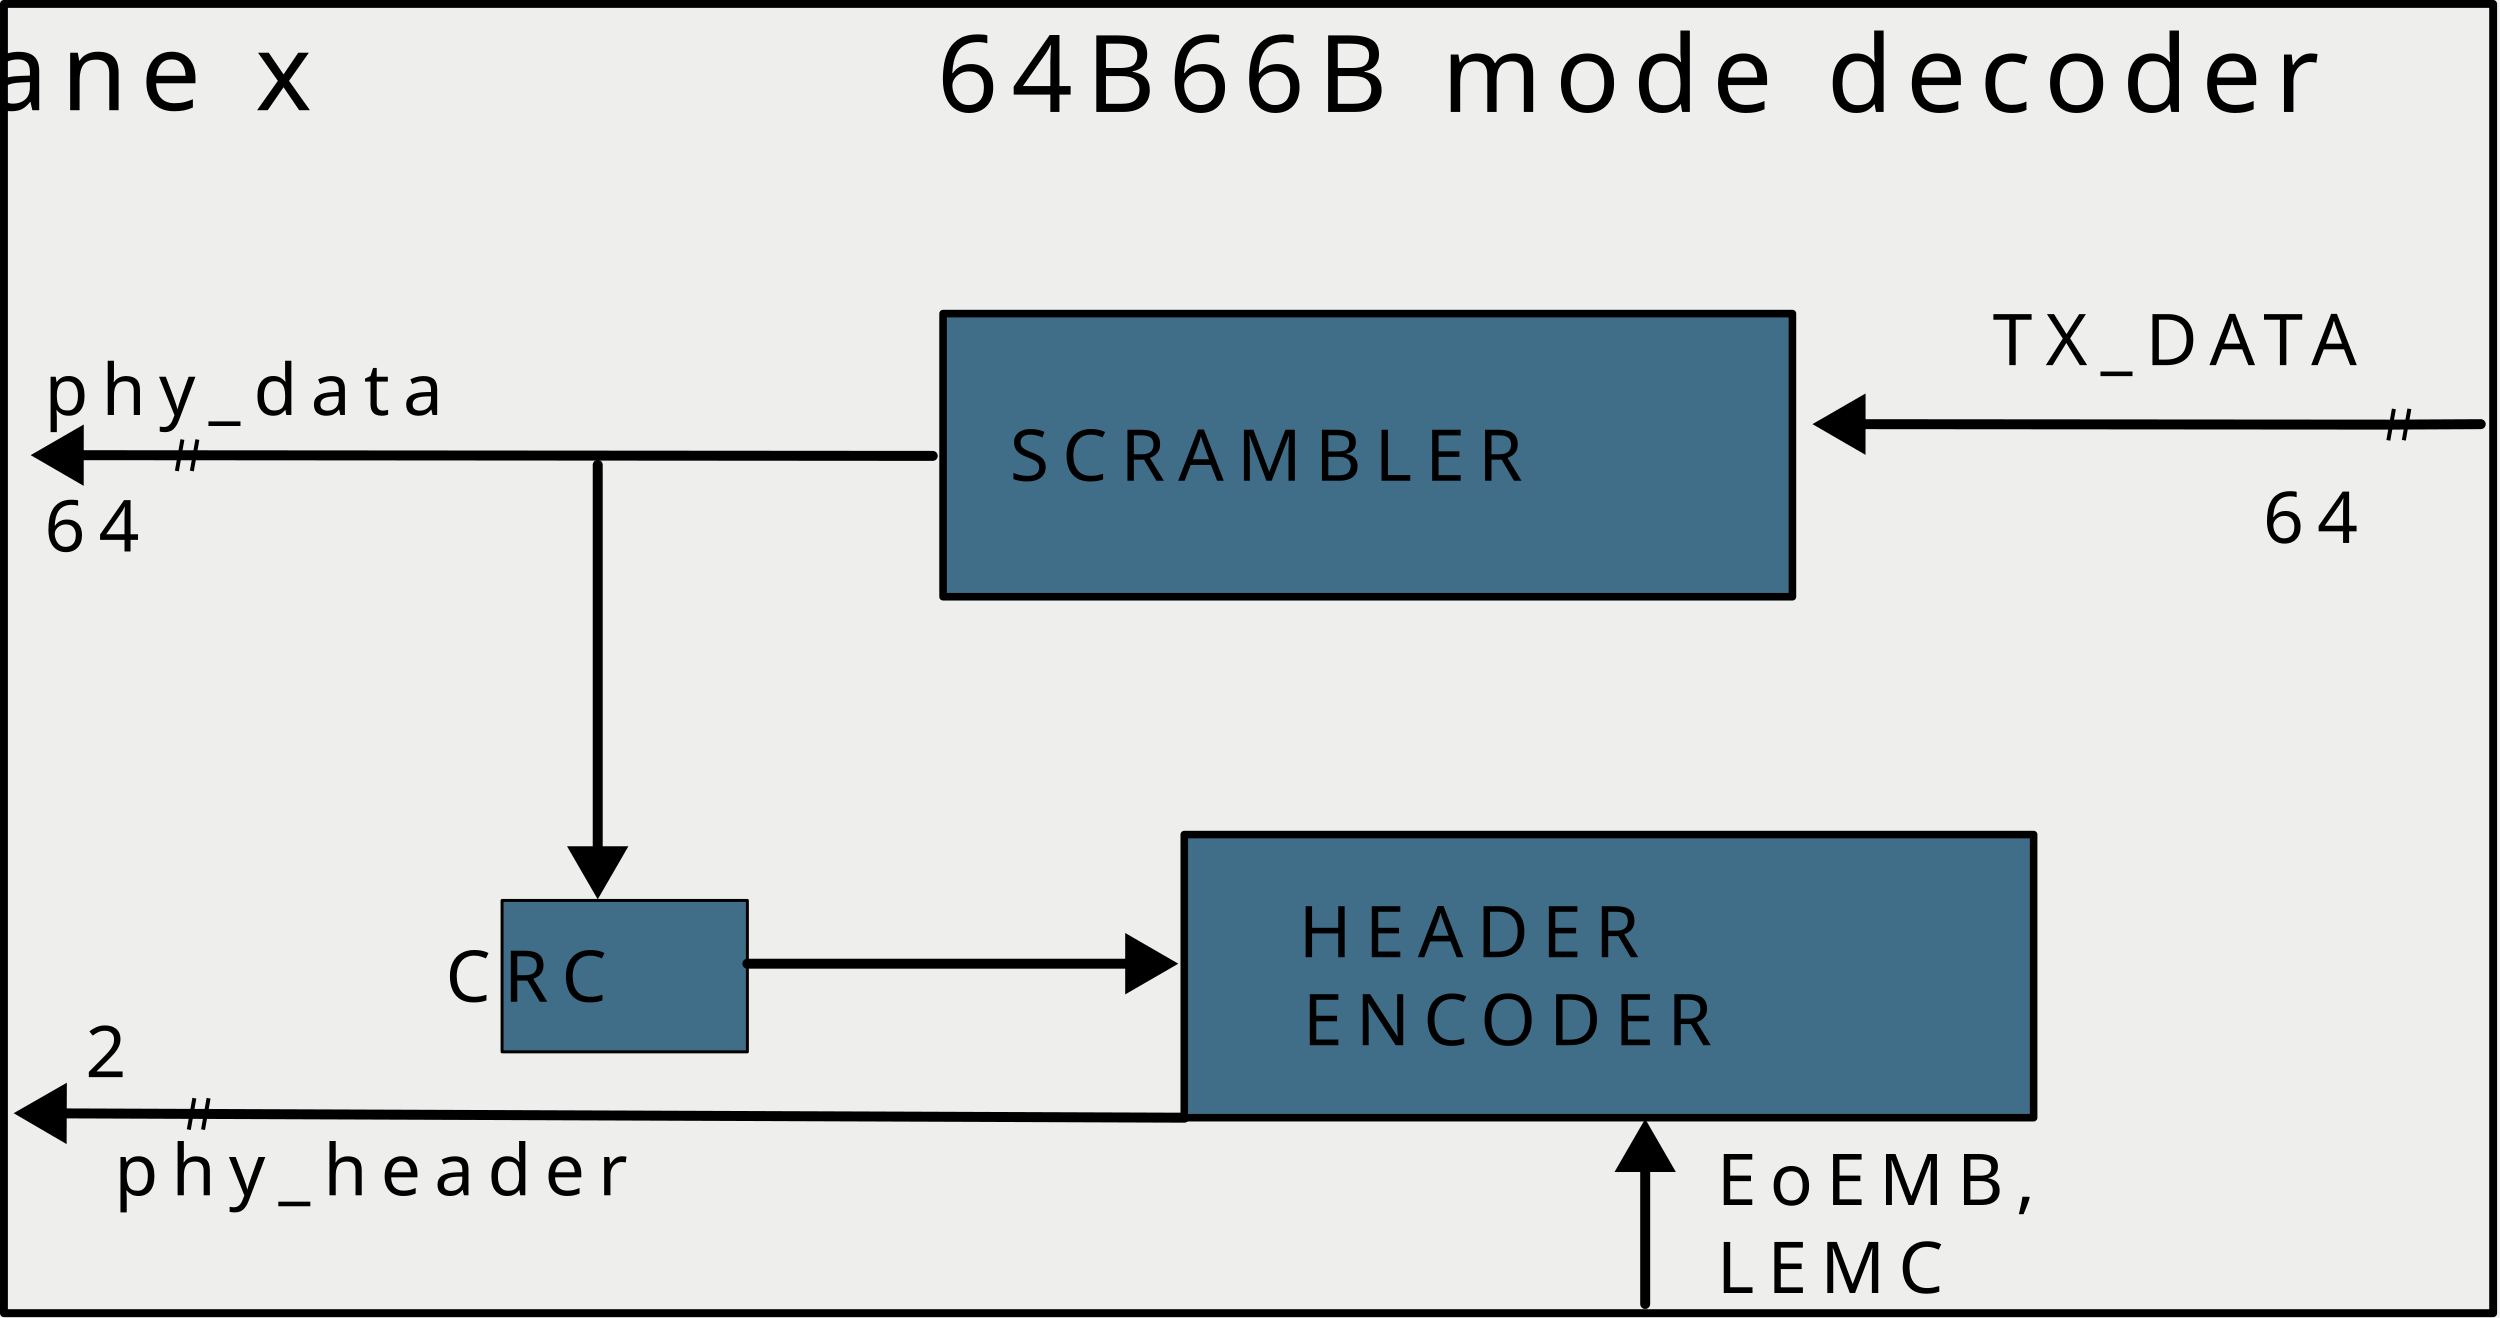
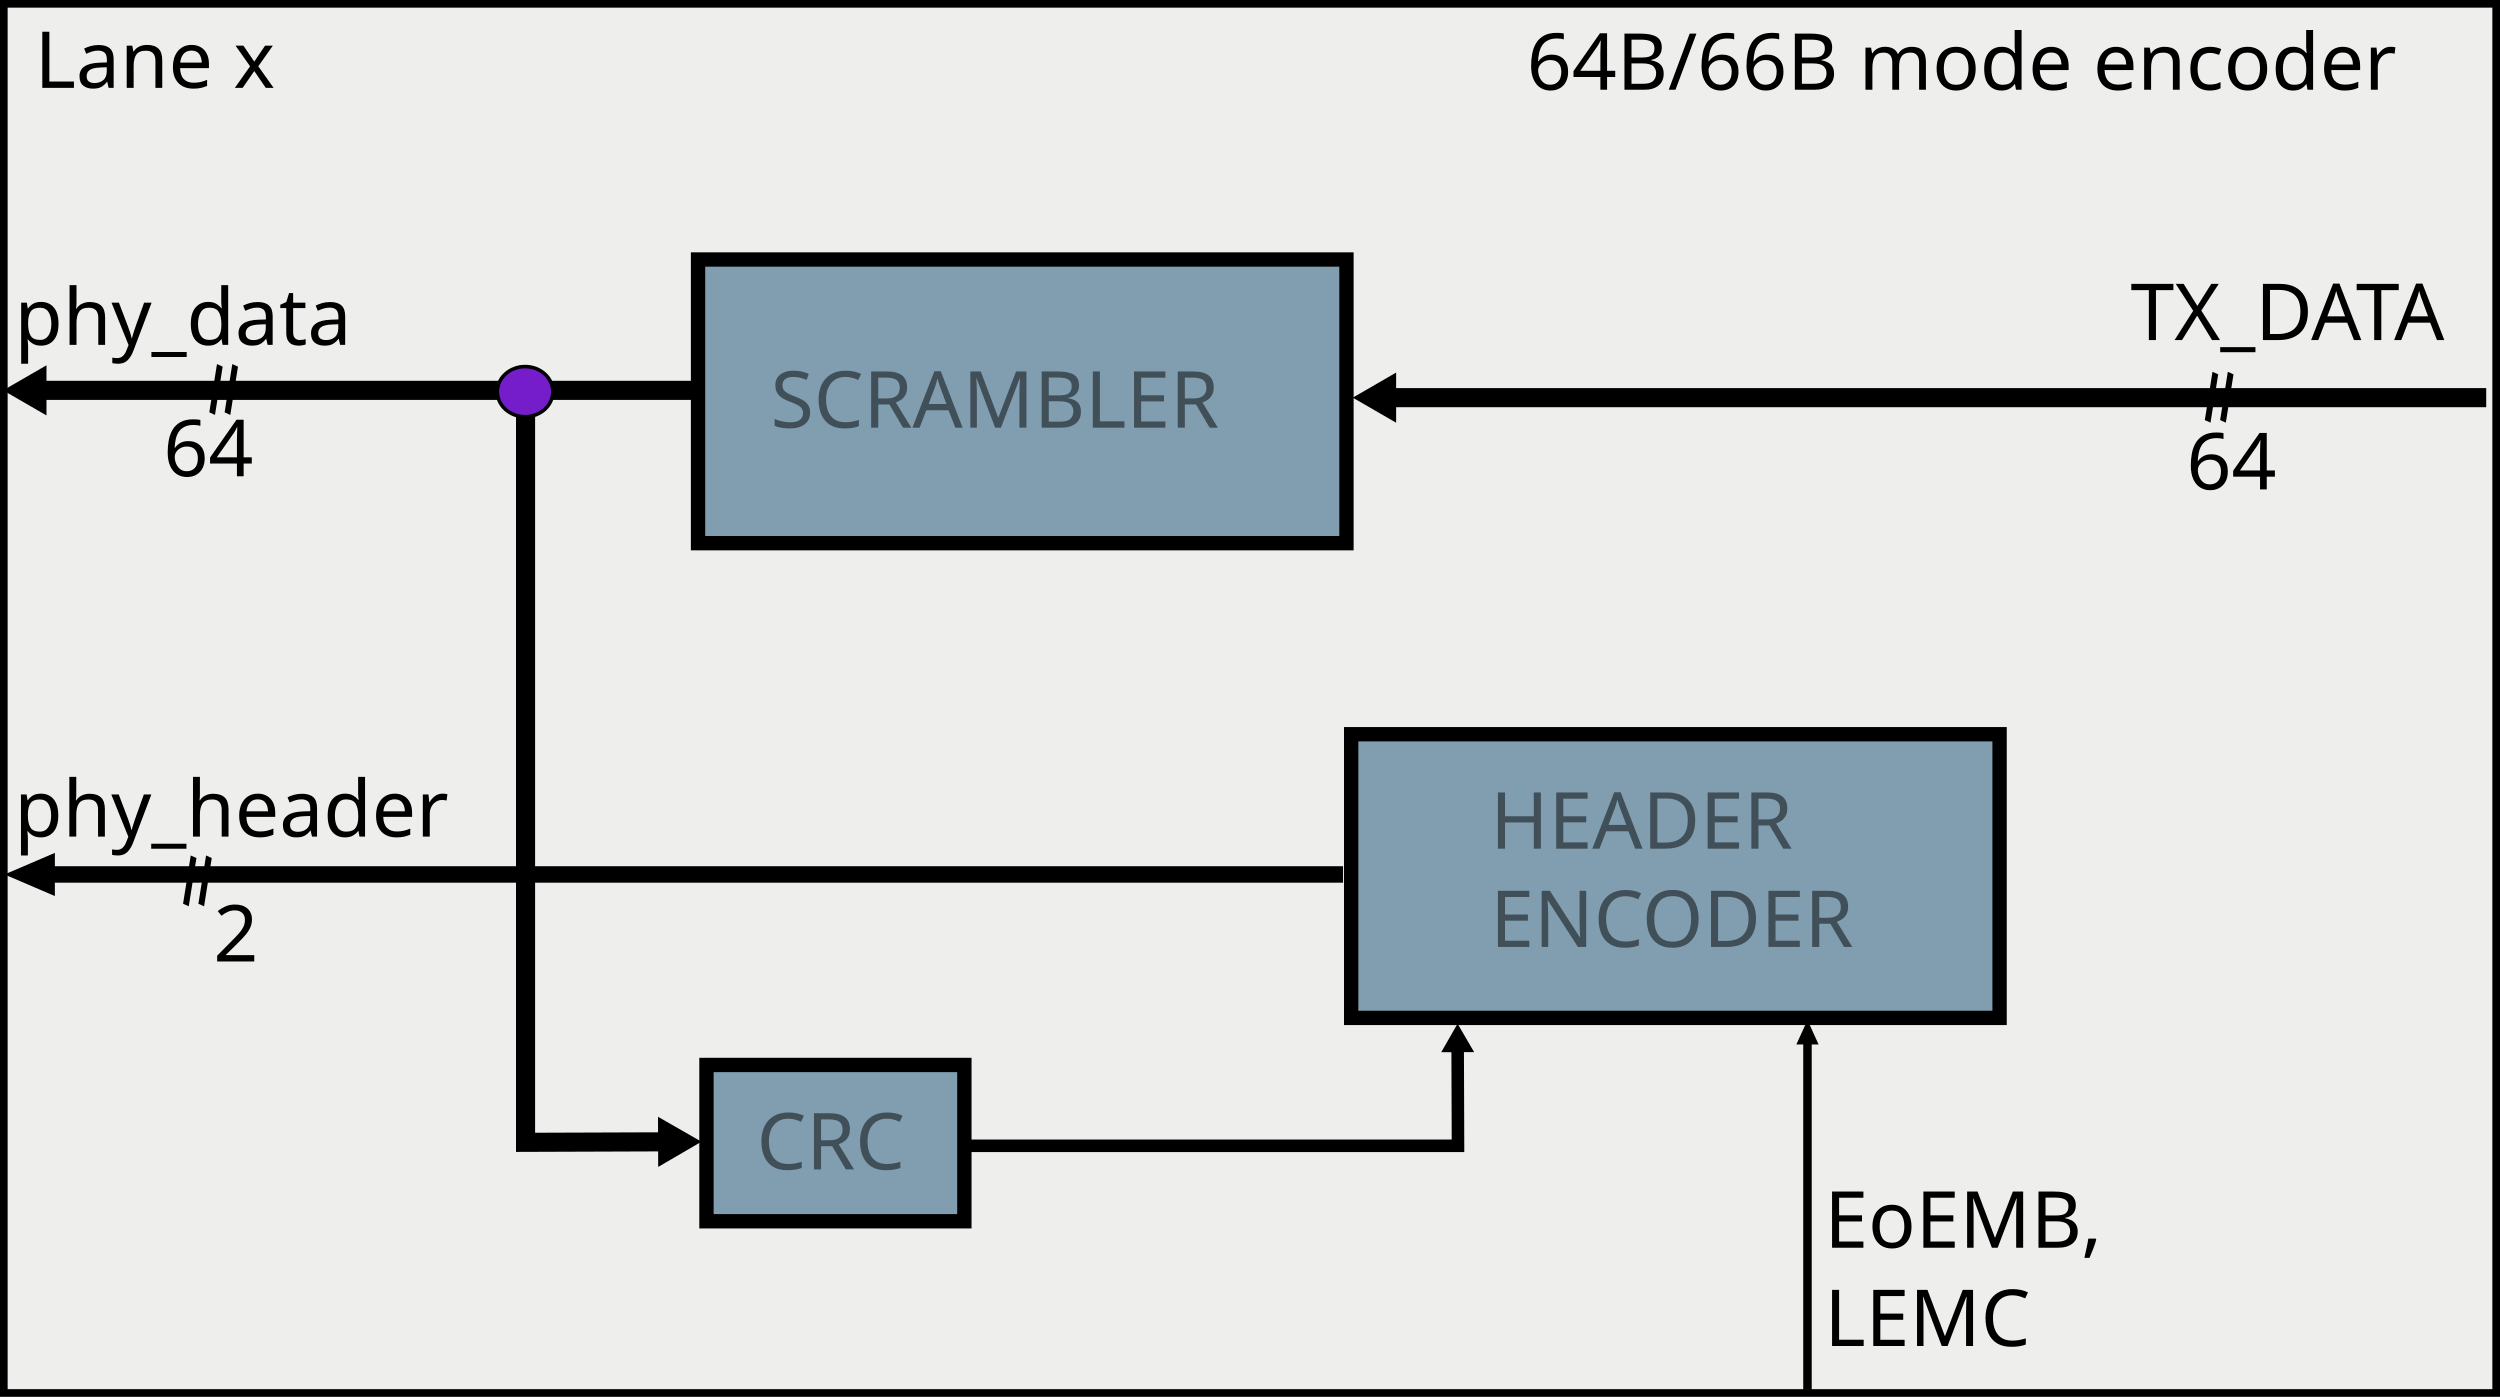
- <svg xmlns="http://www.w3.org/2000/svg" width="185.208mm" height="97.576mm" viewBox="0 0 700 368.793" version="1.1" id="svg1">
+ <svg xmlns="http://www.w3.org/2000/svg" width="185mm" height="103.364mm" viewBox="0 0 699.213 390.666" version="1.1" id="svg1">
  <defs id="defs1">
    <marker style="overflow:visible" id="Stop" refX="0" refY="0" orient="10" markerWidth="0.4" markerHeight="0.4" viewBox="0 0 1 1" preserveAspectRatio="xMidYMid">
      <path style="fill:none;stroke:context-stroke;stroke-width:1" d="M 0,4 V -4" id="path23" />
    </marker>
    <marker style="overflow:visible" id="Triangle" refX="0" refY="0" orient="auto-start-reverse" markerWidth="1" markerHeight="1" viewBox="0 0 1 1" preserveAspectRatio="xMidYMid">
      <path transform="scale(0.5)" style="fill:context-stroke;fill-rule:evenodd;stroke:context-stroke;stroke-width:1pt" d="M 5.77,0 -2.88,5 V -5 Z" id="path135" />
    </marker>
    <marker style="overflow:visible" id="Triangle-4" refX="0" refY="0" orient="auto-start-reverse" markerWidth="1" markerHeight="1" viewBox="0 0 1 1" preserveAspectRatio="xMidYMid">
      <path transform="scale(0.5)" style="fill:context-stroke;fill-rule:evenodd;stroke:context-stroke;stroke-width:1pt" d="M 5.77,0 -2.88,5 V -5 Z" id="path135-0" />
    </marker>
+     <linearGradient id="linearGradient4921" gradientTransform="translate(3151.808,1944.383)">
+       <stop id="stop4919" offset="0" style="stop-color:#809eb0;stop-opacity:1;" />
+     </linearGradient>
+     <marker orient="auto" refY="0" refX="0" id="TriangleOutS-1" style="overflow:visible">
+       <path id="path4063-59" d="M 1.231,0 -0.614,1.067 v -2.133 z" style="fill-rule:evenodd;stroke:#000000;stroke-width:0.213pt" />
+     </marker>
+     <marker orient="auto" refY="0" refX="0" id="marker10061-1" style="overflow:visible">
+       <path id="path10063-8" d="M 1.231,0 -0.614,1.067 v -2.133 z" style="fill-rule:evenodd;stroke:#000000;stroke-width:0.213pt" />
+     </marker>
+     <marker orient="auto" refY="0" refX="0" id="marker2" style="overflow:visible">
+       <path id="path2" d="M 1.231,0 -0.614,1.067 v -2.133 z" style="fill-rule:evenodd;stroke:#000000;stroke-width:0.213pt" />
+     </marker>
+     <marker orient="auto" refY="0" refX="0" id="marker3" style="overflow:visible">
+       <path id="path3-9" d="M 1.231,0 -0.614,1.067 v -2.133 z" style="fill-rule:evenodd;stroke:#000000;stroke-width:0.213pt" />
+     </marker>
+     <marker orient="auto" refY="0" refX="0" id="TriangleOutS" style="overflow:visible">
+       <path id="path4063" d="M 1.231,0 -0.614,1.067 v -2.133 z" style="fill-rule:evenodd;stroke:#000000;stroke-width:0.213pt" />
+     </marker>
+     <marker orient="auto" refY="0" refX="0" id="TriangleOutS-7" style="overflow:visible">
+       <path id="path4063-5" d="M 1.231,0 -0.614,1.067 v -2.133 z" style="fill-rule:evenodd;stroke:#000000;stroke-width:0.213pt" />
+     </marker>
  </defs>
-   <g id="layer1" transform="translate(56.37495,516.2903)">
-     <rect style="fill:#eeeeec;fill-opacity:1;stroke:#000000;stroke-width:2.208;stroke-linejoin:round;stroke-dasharray:none" id="rect1" width="696.978" height="366.585" x="-55.271" y="-515.186" />
+   <g id="layer1" transform="translate(714.5923,-39.50431)">
    <g id="g5">
-       <text xml:space="preserve" style="font-size:20px;font-family:sans-serif;-inkscape-font-specification:'sans-serif, ';text-align:start;letter-spacing:3.695px;word-spacing:0px;text-anchor:start;fill:#000000;fill-opacity:1;stroke:none;stroke-width:2.514;stroke-linejoin:round;font-weight:normal;font-style:normal;font-stretch:normal;font-variant:normal;font-variant-ligatures:normal;font-variant-caps:normal;font-variant-numeric:normal;font-variant-east-asian:normal" x="424.339" y="-178.89" id="text2-1-4-2-9-58-6-0-0">
-         <tspan x="424.339" y="-178.89" id="tspan3-9-1-6-9-8-74-8-4" style="font-size:20px;text-align:start;text-anchor:start;fill:#000000;stroke-width:2.514;stroke:none;-inkscape-font-specification:'sans-serif, ';font-family:sans-serif;font-weight:normal;font-style:normal;font-stretch:normal;font-variant:normal;font-variant-ligatures:normal;font-variant-caps:normal;font-variant-numeric:normal;font-variant-east-asian:normal">EoEMB,</tspan>
-         <tspan x="424.339" y="-154.255" style="font-size:20px;text-align:start;text-anchor:start;fill:#000000;stroke-width:2.514;stroke:none;-inkscape-font-specification:'sans-serif, ';font-family:sans-serif;font-weight:normal;font-style:normal;font-stretch:normal;font-variant:normal;font-variant-ligatures:normal;font-variant-caps:normal;font-variant-numeric:normal;font-variant-east-asian:normal" id="tspan2">LEMC</tspan>
+       <rect style="fill:#eeeeec;fill-opacity:1;fill-rule:evenodd;stroke:#000000;stroke-width:2.137;stroke-linecap:square;stroke-linejoin:miter;stroke-miterlimit:4;stroke-dasharray:none;stroke-dashoffset:0;stroke-opacity:1" id="rect2605" width="697.075" height="388.529" x="-713.524" y="40.573" />
+       <text id="text20348" y="955.783" x="-819.878" style="font-style:normal;font-variant:normal;font-weight:normal;font-stretch:normal;font-size:22px;line-height:0%;font-family:sans-serif;-inkscape-font-specification:'sans-serif, Normal';font-variant-ligatures:normal;font-variant-caps:normal;font-variant-numeric:normal;font-variant-east-asian:normal;letter-spacing:-29.877px;word-spacing:0px;writing-mode:tb-rl;fill:#000000;fill-opacity:1;stroke:none;stroke-width:1.067" xml:space="preserve">
+         <tspan style="font-style:normal;font-variant:normal;font-weight:normal;font-stretch:normal;font-size:22px;line-height:0;font-family:sans-serif;-inkscape-font-specification:'sans-serif, Normal';font-variant-ligatures:normal;font-variant-caps:normal;font-variant-numeric:normal;font-variant-east-asian:normal;stroke-width:1.067" y="955.783" x="-819.878" id="tspan20346">...</tspan>
      </text>
-       <text xml:space="preserve" style="font-style:normal;font-variant:normal;font-weight:normal;font-stretch:normal;font-size:20px;font-family:sans-serif;-inkscape-font-specification:'sans-serif, ';font-variant-ligatures:normal;font-variant-caps:normal;font-variant-numeric:normal;font-variant-east-asian:normal;text-align:center;letter-spacing:3.695px;word-spacing:0px;text-anchor:middle;fill:#000000;fill-opacity:1;stroke:none;stroke-width:2.514;stroke-linejoin:round" x="426.918" y="-484.948" id="text2-1-4-2-9-58-6-0-0-7">
-         <tspan x="428.766" y="-484.948" id="tspan3-9-1-6-9-8-74-8-4-9" style="font-style:normal;font-variant:normal;font-weight:normal;font-stretch:normal;font-size:30px;font-family:Sans;-inkscape-font-specification:'Sans, Normal';font-variant-ligatures:normal;font-variant-caps:normal;font-variant-numeric:normal;font-variant-east-asian:normal;fill:#000000;stroke:none;stroke-width:2.514">64B66B mode decoder</tspan>
+       <g id="g1364" transform="matrix(0.500919,0,0,0.500919,324.5404,481.3345)">
+         <g id="g1356" transform="translate(-1752.192,-130.9561)">
+           <rect style="fill:url(#linearGradient4921);fill-opacity:1;fill-rule:evenodd;stroke:#000000;stroke-width:8;stroke-linecap:square;stroke-linejoin:miter;stroke-miterlimit:4;stroke-dasharray:none;stroke-dashoffset:0;stroke-opacity:1" id="rect1348" width="144" height="87.277" x="72.192" y="-156.468" />
+           <text id="text1354" y="-98.142" x="100.192" style="font-style:normal;font-variant:normal;font-weight:normal;font-stretch:normal;font-size:43.919px;line-height:0%;font-family:sans-serif;-inkscape-font-specification:'sans-serif, Normal';font-variant-ligatures:normal;font-variant-caps:normal;font-variant-numeric:normal;font-variant-east-asian:normal;letter-spacing:0px;word-spacing:0px;opacity:0.5;fill:#000000;fill-opacity:1;stroke:none;stroke-width:1.067" xml:space="preserve">
+             <tspan y="-98.142" x="100.192" id="tspan1352" style="font-style:normal;font-variant:normal;font-weight:normal;font-stretch:normal;font-size:43.919px;line-height:1.25;font-family:sans-serif;-inkscape-font-specification:'sans-serif, Normal';font-variant-ligatures:normal;font-variant-caps:normal;font-variant-numeric:normal;font-variant-east-asian:normal;stroke-width:1.067">CRC</tspan>
+           </text>
+         </g>
+       </g>
+       <g transform="matrix(0.500919,0,0,0.500919,-815.567,7.096802)" id="g1488">
+         <g id="g1486">
+           <g id="g1484">
+             <rect y="209.586" x="591.326" height="158.392" width="362.039" id="rect1478" style="fill:url(#linearGradient4921);fill-opacity:1;fill-rule:evenodd;stroke:#000000;stroke-width:8;stroke-linecap:square;stroke-linejoin:miter;stroke-miterlimit:4;stroke-dasharray:none;stroke-dashoffset:0;stroke-opacity:1" />
+             <text xml:space="preserve" style="font-style:normal;font-variant:normal;font-weight:normal;font-stretch:normal;font-size:43.919px;line-height:0%;font-family:sans-serif;-inkscape-font-specification:'sans-serif, Normal';font-variant-ligatures:normal;font-variant-caps:normal;font-variant-numeric:normal;font-variant-east-asian:normal;letter-spacing:0px;word-spacing:0px;opacity:0.5;fill:#000000;fill-opacity:1;stroke:none;stroke-width:1.067" x="609.012" y="303.469" id="text1482">
+               <tspan style="font-style:normal;font-variant:normal;font-weight:normal;font-stretch:normal;font-size:43.919px;line-height:1.25;font-family:sans-serif;-inkscape-font-specification:'sans-serif, Normal';font-variant-ligatures:normal;font-variant-caps:normal;font-variant-numeric:normal;font-variant-east-asian:normal;stroke-width:1.067" id="tspan1480" x="609.012" y="303.469">  SCRAMBLER</tspan>
+             </text>
+           </g>
+         </g>
+       </g>
+       <g id="g1500" transform="matrix(0.500919,0,0,0.500919,-632.8985,139.8696)">
+         <g id="g1498">
+           <g id="g1496">
+             <rect style="fill:url(#linearGradient4921);fill-opacity:1;fill-rule:evenodd;stroke:#000000;stroke-width:8;stroke-linecap:square;stroke-linejoin:miter;stroke-miterlimit:4;stroke-dasharray:none;stroke-dashoffset:0;stroke-opacity:1" id="rect1490" width="362.039" height="158.392" x="591.326" y="209.586" />
+             <text id="text1494" y="273.469" x="669.012" style="font-style:normal;font-variant:normal;font-weight:normal;font-stretch:normal;font-size:43.919px;line-height:0%;font-family:sans-serif;-inkscape-font-specification:'sans-serif, Normal';font-variant-ligatures:normal;font-variant-caps:normal;font-variant-numeric:normal;font-variant-east-asian:normal;letter-spacing:0px;word-spacing:0px;opacity:0.5;fill:#000000;fill-opacity:1;stroke:none;stroke-width:1.067" xml:space="preserve">
+               <tspan y="273.469" x="669.012" id="tspan1492" style="font-style:normal;font-variant:normal;font-weight:normal;font-stretch:normal;font-size:43.919px;line-height:1.25;font-family:sans-serif;-inkscape-font-specification:'sans-serif, Normal';font-variant-ligatures:normal;font-variant-caps:normal;font-variant-numeric:normal;font-variant-east-asian:normal;stroke-width:1.067">HEADER</tspan>
+               <tspan y="328.368" x="669.012" style="font-style:normal;font-variant:normal;font-weight:normal;font-stretch:normal;font-size:43.919px;line-height:1.25;font-family:sans-serif;-inkscape-font-specification:'sans-serif, Normal';font-variant-ligatures:normal;font-variant-caps:normal;font-variant-numeric:normal;font-variant-east-asian:normal;stroke-width:1.067" id="tspan1502">ENCODER</tspan>
+             </text>
+           </g>
+         </g>
+       </g>
+       <path style="fill:none;stroke:#000000;stroke-width:6.87;stroke-linecap:butt;stroke-linejoin:miter;stroke-miterlimit:4;stroke-dasharray:none;stroke-opacity:1;marker-end:url(#TriangleOutS-1)" d="M -1429.512,553.732 H -1190.4" id="path1382" transform="matrix(-0.7776983,0,0,0.7776983,-1631.404,-281.9577)" />
+       <path style="fill:none;stroke:#000000;stroke-width:5.343;stroke-linecap:butt;stroke-linejoin:miter;stroke-miterlimit:4;stroke-dasharray:none;stroke-opacity:1;marker-end:url(#marker10061-1)" d="m -567.604,150.881 v 208.115 l 41.11,-0.149" id="path1386" />
+       <path transform="matrix(-1.526361,0,0,1.131874,-2520.916,-342.6786)" id="path1398" d="M -1429.512,553.732 H -1190.4" style="fill:none;stroke:#000000;stroke-width:4.065;stroke-linecap:butt;stroke-linejoin:miter;stroke-miterlimit:4;stroke-dasharray:none;stroke-opacity:1;marker-end:url(#TriangleOutS-1)" />
+       <g id="g9916-7-1" transform="matrix(0.500919,0,0,0.8439796,-850.1303,-177.6252)" style="stroke-width:0.77">
+         <path id="path9918-5-8" d="m 374.379,557.186 4.287,-16" style="fill:none;stroke:#000000;stroke-width:3.287;stroke-linecap:butt;stroke-linejoin:miter;stroke-miterlimit:4;stroke-dasharray:none;stroke-opacity:1" />
+         <path style="fill:none;stroke:#000000;stroke-width:3.287;stroke-linecap:butt;stroke-linejoin:miter;stroke-miterlimit:4;stroke-dasharray:none;stroke-opacity:1" d="m 382.933,557.186 4.287,-16" id="path9920-3-1" />
+       </g>
+       <g style="stroke-width:0.77" transform="matrix(0.500919,0,0,0.8439796,-842.7933,-315.0632)" id="g1433">
+         <path style="fill:none;stroke:#000000;stroke-width:3.287;stroke-linecap:butt;stroke-linejoin:miter;stroke-miterlimit:4;stroke-dasharray:none;stroke-opacity:1" d="m 374.379,557.186 4.287,-16" id="path1429" />
+         <path id="path1431" d="m 382.933,557.186 4.287,-16" style="fill:none;stroke:#000000;stroke-width:3.287;stroke-linecap:butt;stroke-linejoin:miter;stroke-miterlimit:4;stroke-dasharray:none;stroke-opacity:1" />
+       </g>
+       <text xml:space="preserve" style="font-style:normal;font-variant:normal;font-weight:normal;font-stretch:normal;font-size:22px;line-height:1.25;font-family:sans-serif;-inkscape-font-specification:'sans-serif, Normal';font-variant-ligatures:normal;font-variant-caps:normal;font-variant-numeric:normal;font-variant-east-asian:normal;letter-spacing:0px;word-spacing:0px;fill:#000000;fill-opacity:1;stroke:none;stroke-width:0.501" x="-668.894" y="172.701" id="text1437">
+         <tspan id="tspan1435" x="-668.894" y="172.701" style="font-style:normal;font-variant:normal;font-weight:normal;font-stretch:normal;font-size:22px;font-family:sans-serif;-inkscape-font-specification:'sans-serif, Normal';font-variant-ligatures:normal;font-variant-caps:normal;font-variant-numeric:normal;font-variant-east-asian:normal;stroke-width:0.501">64</tspan>
      </text>
-       <rect style="fill:#406e89;fill-opacity:1;stroke:#000000;stroke-width:2.119;stroke-linejoin:round" id="rect2-2-7" width="237.822" height="79.276" x="207.684" y="-428.48" />
-       <text xml:space="preserve" style="font-size:20px;font-family:sans-serif;-inkscape-font-specification:'sans-serif, ';text-align:center;letter-spacing:3.695px;word-spacing:0px;text-anchor:middle;fill:#000000;fill-opacity:1;stroke:none;stroke-width:2.514;stroke-linejoin:round;font-weight:normal;font-style:normal;font-stretch:normal;font-variant:normal;font-variant-ligatures:normal;font-variant-caps:normal;font-variant-numeric:normal;font-variant-east-asian:normal" x="325.595" y="-381.677" id="text2-1-9">
-         <tspan x="327.442" y="-381.677" id="tspan3-9-0" style="font-size:20px;fill:#000000;stroke-width:2.514;stroke:none;-inkscape-font-specification:'sans-serif, ';font-family:sans-serif;font-weight:normal;font-style:normal;font-stretch:normal;font-variant:normal;font-variant-ligatures:normal;font-variant-caps:normal;font-variant-numeric:normal;font-variant-east-asian:normal">SCRAMBLER</tspan>
+       <text id="text1441" y="308.41" x="-654.918" style="font-style:normal;font-variant:normal;font-weight:normal;font-stretch:normal;font-size:22px;line-height:1.25;font-family:sans-serif;-inkscape-font-specification:'sans-serif, Normal';font-variant-ligatures:normal;font-variant-caps:normal;font-variant-numeric:normal;font-variant-east-asian:normal;letter-spacing:0px;word-spacing:0px;fill:#000000;fill-opacity:1;stroke:none;stroke-width:0.501" xml:space="preserve">
+         <tspan y="308.41" x="-654.918" id="tspan1439" style="font-style:normal;font-variant:normal;font-weight:normal;font-stretch:normal;font-size:22px;font-family:sans-serif;-inkscape-font-specification:'sans-serif, Normal';font-variant-ligatures:normal;font-variant-caps:normal;font-variant-numeric:normal;font-variant-east-asian:normal;stroke-width:0.501">2</tspan>
      </text>
-       <rect style="fill:#406e89;fill-opacity:1;stroke:#000000;stroke-width:2.119;stroke-linejoin:round" id="rect2-2-7-0" width="237.822" height="79.276" x="275.221" y="-282.609" />
-       <rect style="fill:#406e89;fill-opacity:1;stroke:#000000;stroke-width:0.833;stroke-linejoin:round" id="rect2-2-7-0-5" width="68.686" height="42.386" x="84.204" y="-264.164" />
-       <text xml:space="preserve" style="font-size:20px;font-family:sans-serif;-inkscape-font-specification:'sans-serif, ';text-align:center;letter-spacing:3.695px;word-spacing:0px;text-anchor:middle;fill:#000000;fill-opacity:1;stroke:none;stroke-width:2.514;stroke-linejoin:round;font-weight:normal;font-style:normal;font-stretch:normal;font-variant:normal;font-variant-ligatures:normal;font-variant-caps:normal;font-variant-numeric:normal;font-variant-east-asian:normal" x="393.132" y="-248.273" id="text2-1-9-01">
-         <tspan x="393.132" y="-248.273" id="tspan3-9-0-0" style="font-size:20px;fill:#000000;stroke-width:2.514;stroke:none;-inkscape-font-specification:'sans-serif, ';font-family:sans-serif;font-weight:normal;font-style:normal;font-stretch:normal;font-variant:normal;font-variant-ligatures:normal;font-variant-caps:normal;font-variant-numeric:normal;font-variant-east-asian:normal">HEADER</tspan>
-         <tspan x="394.979" y="-223.638" style="font-size:20px;fill:#000000;stroke-width:2.514;stroke:none;-inkscape-font-specification:'sans-serif, ';font-family:sans-serif;font-weight:normal;font-style:normal;font-stretch:normal;font-variant:normal;font-variant-ligatures:normal;font-variant-caps:normal;font-variant-numeric:normal;font-variant-east-asian:normal" id="tspan1">ENCODER</tspan>
+       <text id="text17262" y="388.471" x="-204.331" style="font-style:normal;font-variant:normal;font-weight:normal;font-stretch:normal;font-size:22px;line-height:1.25;font-family:sans-serif;-inkscape-font-specification:'sans-serif, Normal';font-variant-ligatures:normal;font-variant-caps:normal;font-variant-numeric:normal;font-variant-east-asian:normal;letter-spacing:0px;word-spacing:0px;fill:#000000;fill-opacity:1;stroke:none;stroke-width:0.501" xml:space="preserve">
+         <tspan y="388.471" x="-204.331" id="tspan17260" style="font-style:normal;font-variant:normal;font-weight:normal;font-stretch:normal;font-size:22px;font-family:sans-serif;-inkscape-font-specification:'sans-serif, Normal';font-variant-ligatures:normal;font-variant-caps:normal;font-variant-numeric:normal;font-variant-east-asian:normal;stroke-width:0.501">EoEMB,</tspan>
+         <tspan y="415.971" x="-204.331" id="tspan2603" style="font-style:normal;font-variant:normal;font-weight:normal;font-stretch:normal;font-size:22px;font-family:sans-serif;-inkscape-font-specification:'sans-serif, Normal';font-variant-ligatures:normal;font-variant-caps:normal;font-variant-numeric:normal;font-variant-east-asian:normal;stroke-width:0.501">LEMC</tspan>
      </text>
-       <text xml:space="preserve" style="font-size:20px;font-family:sans-serif;-inkscape-font-specification:'sans-serif, ';text-align:center;letter-spacing:3.695px;word-spacing:0px;text-anchor:middle;fill:#000000;fill-opacity:1;stroke:none;stroke-width:2.514;stroke-linejoin:round;font-weight:normal;font-style:normal;font-stretch:normal;font-variant:normal;font-variant-ligatures:normal;font-variant-caps:normal;font-variant-numeric:normal;font-variant-east-asian:normal" x="118.379" y="-235.807" id="text2-1-9-01-3">
-         <tspan x="120.226" y="-235.807" style="font-size:20px;fill:#000000;stroke-width:2.514;stroke:none;-inkscape-font-specification:'sans-serif, ';font-family:sans-serif;font-weight:normal;font-style:normal;font-stretch:normal;font-variant:normal;font-variant-ligatures:normal;font-variant-caps:normal;font-variant-numeric:normal;font-variant-east-asian:normal" id="tspan1-5">CRC</tspan>
+       <text id="text17622" y="273.492" x="-710.606" style="font-style:normal;font-variant:normal;font-weight:normal;font-stretch:normal;font-size:22px;line-height:1.25;font-family:sans-serif;-inkscape-font-specification:'sans-serif, Normal';font-variant-ligatures:normal;font-variant-caps:normal;font-variant-numeric:normal;font-variant-east-asian:normal;letter-spacing:0px;word-spacing:0px;fill:#000000;fill-opacity:1;stroke:none;stroke-width:0.501" xml:space="preserve">
+         <tspan y="273.492" x="-710.606" id="tspan17620" style="font-style:normal;font-variant:normal;font-weight:normal;font-stretch:normal;font-size:22px;font-family:sans-serif;-inkscape-font-specification:'sans-serif, Normal';font-variant-ligatures:normal;font-variant-caps:normal;font-variant-numeric:normal;font-variant-east-asian:normal;stroke-width:0.501">phy_header</tspan>
      </text>
-       <path style="fill:none;stroke:#000000;stroke-width:2.793;stroke-linecap:round;stroke-linejoin:round;stroke-dasharray:none;marker-mid:url(#Stop);marker-end:url(#Triangle)" d="m 204.792,-388.641 -206.676,-0.171 -4.19,-0.004 -31.808,-0.026" id="path15" />
-       <path style="fill:none;stroke:#000000;stroke-width:2.793;stroke-linecap:round;stroke-linejoin:round;stroke-dasharray:none;marker-mid:url(#Stop);marker-end:url(#Triangle)" d="m 638.228,-397.527 -20.755,0.109 -4.334,0.023 -152.116,-0.132" id="path22" />
-       <text xml:space="preserve" style="font-size:30px;font-family:sans-serif;-inkscape-font-specification:'sans-serif, Normal';text-align:center;letter-spacing:3.695px;word-spacing:0px;text-anchor:middle;fill:#000000;fill-opacity:1;stroke:none;stroke-width:2.514;stroke-linejoin:round;font-weight:normal;font-style:normal;font-stretch:normal;font-variant:normal;font-variant-ligatures:normal;font-variant-caps:normal;font-variant-numeric:normal;font-variant-east-asian:normal" x="12.398" y="-485.439" id="text2-1-4-2-9">
-         <tspan x="14.246" y="-485.439" id="tspan3-9-1-6-9" style="font-size:30px;fill:#000000;stroke-width:2.514;stroke:none;-inkscape-font-specification:'sans-serif, Normal';font-family:sans-serif;font-weight:normal;font-style:normal;font-stretch:normal;font-variant:normal;font-variant-ligatures:normal;font-variant-caps:normal;font-variant-numeric:normal;font-variant-east-asian:normal">Lane x</tspan>
+       <path id="path17795" d="m -445.615,359.974 h 138.803 l -0.1,-28.849" style="fill:none;stroke:#000000;stroke-width:3.506;stroke-linecap:butt;stroke-linejoin:miter;stroke-miterlimit:4;stroke-dasharray:none;stroke-opacity:1;marker-end:url(#marker10061-1)" />
+       <text xml:space="preserve" style="font-style:normal;font-variant:normal;font-weight:normal;font-stretch:normal;font-size:22px;line-height:1.25;font-family:sans-serif;-inkscape-font-specification:'sans-serif, Normal';font-variant-ligatures:normal;font-variant-caps:normal;font-variant-numeric:normal;font-variant-east-asian:normal;letter-spacing:0px;word-spacing:0px;fill:#000000;fill-opacity:1;stroke:none;stroke-width:0.501" x="-710.544" y="135.962" id="text17809">
+         <tspan id="tspan17807" x="-710.544" y="135.962" style="font-style:normal;font-variant:normal;font-weight:normal;font-stretch:normal;font-size:22px;font-family:sans-serif;-inkscape-font-specification:'sans-serif, Normal';font-variant-ligatures:normal;font-variant-caps:normal;font-variant-numeric:normal;font-variant-east-asian:normal;stroke-width:0.501">phy_data</tspan>
      </text>
-       <text xml:space="preserve" style="font-style:normal;font-variant:normal;font-weight:normal;font-stretch:normal;font-size:20px;font-family:sans-serif;-inkscape-font-specification:'sans-serif, ';font-variant-ligatures:normal;font-variant-caps:normal;font-variant-numeric:normal;font-variant-east-asian:normal;text-align:center;letter-spacing:3.695px;word-spacing:0px;text-anchor:middle;fill:#000000;fill-opacity:1;stroke:none;stroke-width:2.514;stroke-linejoin:round" x="579.994" y="-414.052" id="text2-1-4-2-9-58-6">
-         <tspan x="581.841" y="-414.052" id="tspan3-9-1-6-9-8-74" style="font-style:normal;font-variant:normal;font-weight:normal;font-stretch:normal;font-size:20px;font-family:sans-serif;-inkscape-font-specification:'sans-serif, ';font-variant-ligatures:normal;font-variant-caps:normal;font-variant-numeric:normal;font-variant-east-asian:normal;fill:#000000;stroke:none;stroke-width:2.514">TX_DATA</tspan>
+       <ellipse style="vector-effect:none;fill:#751dcb;fill-opacity:1;stroke:#000000;stroke-width:1.002;stroke-linecap:square;stroke-linejoin:miter;stroke-miterlimit:4;stroke-dasharray:none;stroke-dashoffset:0;stroke-opacity:1;marker:none" id="path2588" cx="-567.731" cy="149.042" rx="7.764" ry="7.013" />
+       <path transform="matrix(1.539818,0,0,1.539818,-1694.558,84.42763)" id="path2594" d="M 1088,43.053 H 887.379" style="fill:none;stroke:#000000;stroke-width:3.47;stroke-linecap:butt;stroke-linejoin:miter;stroke-miterlimit:4;stroke-dasharray:none;stroke-opacity:1;marker-end:url(#TriangleOutS)" />
+       <path transform="matrix(0,0.4556254,-0.3592113,0,97.89273,646.3255)" style="fill:none;stroke:#000000;stroke-width:6.604;stroke-linecap:butt;stroke-linejoin:miter;stroke-miterlimit:4;stroke-dasharray:none;stroke-opacity:1;marker-end:url(#TriangleOutS-7)" d="m -478.726,854.541 h -216.952" id="path2599" />
+       <g style="stroke-width:0.77" transform="matrix(0.500919,0,0,0.8439796,-284.6755,-312.9019)" id="g2615">
+         <path style="fill:none;stroke:#000000;stroke-width:3.287;stroke-linecap:butt;stroke-linejoin:miter;stroke-miterlimit:4;stroke-dasharray:none;stroke-opacity:1" d="m 374.379,557.186 4.287,-16" id="path2611" />
+         <path id="path2613" d="m 382.933,557.186 4.287,-16" style="fill:none;stroke:#000000;stroke-width:3.287;stroke-linecap:butt;stroke-linejoin:miter;stroke-miterlimit:4;stroke-dasharray:none;stroke-opacity:1" />
+       </g>
+       <text xml:space="preserve" style="font-style:normal;font-variant:normal;font-weight:normal;font-stretch:normal;font-size:22px;line-height:1.25;font-family:sans-serif;-inkscape-font-specification:'sans-serif, Normal';font-variant-ligatures:normal;font-variant-caps:normal;font-variant-numeric:normal;font-variant-east-asian:normal;letter-spacing:0px;word-spacing:0px;fill:#000000;fill-opacity:1;stroke:none;stroke-width:0.501" x="-103.059" y="176.382" id="text2619">
+         <tspan id="tspan2617" x="-103.059" y="176.382" style="font-style:normal;font-variant:normal;font-weight:normal;font-stretch:normal;font-size:22px;font-family:sans-serif;-inkscape-font-specification:'sans-serif, Normal';font-variant-ligatures:normal;font-variant-caps:normal;font-variant-numeric:normal;font-variant-east-asian:normal;stroke-width:0.501">64</tspan>
      </text>
-       <text xml:space="preserve" style="font-size:20px;font-family:sans-serif;-inkscape-font-specification:'sans-serif, ';text-align:center;letter-spacing:3.695px;word-spacing:0px;text-anchor:middle;fill:#000000;fill-opacity:1;stroke:none;stroke-width:2.514;stroke-linejoin:round;font-weight:normal;font-style:normal;font-stretch:normal;font-variant:normal;font-variant-ligatures:normal;font-variant-caps:normal;font-variant-numeric:normal;font-variant-east-asian:normal" x="39.307" y="-400.085" id="text2-1-4-2-9-58-6-0">
-         <tspan x="41.154" y="-400.085" id="tspan3-9-1-6-9-8-74-8" style="font-size:20px;fill:#000000;stroke-width:2.514;stroke:none;-inkscape-font-specification:'sans-serif, ';font-family:sans-serif;font-weight:normal;font-style:normal;font-stretch:normal;font-variant:normal;font-variant-ligatures:normal;font-variant-caps:normal;font-variant-numeric:normal;font-variant-east-asian:normal">phy_data</tspan>
+       <text id="text2627" y="64.61" x="-287.561" style="font-style:normal;font-variant:normal;font-weight:normal;font-stretch:normal;font-size:22px;line-height:0%;font-family:sans-serif;-inkscape-font-specification:'sans-serif, Normal';font-variant-ligatures:normal;font-variant-caps:normal;font-variant-numeric:normal;font-variant-east-asian:normal;letter-spacing:0px;word-spacing:0px;fill:#000000;fill-opacity:1;stroke:none;stroke-width:0.534" xml:space="preserve">
+         <tspan style="font-style:normal;font-variant:normal;font-weight:normal;font-stretch:normal;font-size:22px;line-height:1.25;font-family:sans-serif;-inkscape-font-specification:'sans-serif, Normal';font-variant-ligatures:normal;font-variant-caps:normal;font-variant-numeric:normal;font-variant-east-asian:normal;text-align:start;writing-mode:lr-tb;text-anchor:start;stroke-width:0.534" y="64.61" x="-287.561" id="tspan2625">64B/66B mode encoder</tspan>
      </text>
-       <text xml:space="preserve" style="font-size:20px;font-family:sans-serif;-inkscape-font-specification:'sans-serif, ';text-align:center;letter-spacing:3.695px;word-spacing:0px;text-anchor:middle;fill:#000000;fill-opacity:1;stroke:none;stroke-width:2.514;stroke-linejoin:round;font-weight:normal;font-style:normal;font-stretch:normal;font-variant:normal;font-variant-ligatures:normal;font-variant-caps:normal;font-variant-numeric:normal;font-variant-east-asian:normal" x="74.939" y="-181.611" id="text2-1-4-2-9-58-6-0-9">
-         <tspan x="76.787" y="-181.611" id="tspan3-9-1-6-9-8-74-8-7" style="font-size:20px;fill:#000000;stroke-width:2.514;stroke:none;-inkscape-font-specification:'sans-serif, ';font-family:sans-serif;font-weight:normal;font-style:normal;font-stretch:normal;font-variant:normal;font-variant-ligatures:normal;font-variant-caps:normal;font-variant-numeric:normal;font-variant-east-asian:normal">phy_header</tspan>
+       <text xml:space="preserve" style="font-style:normal;font-variant:normal;font-weight:normal;font-stretch:normal;font-size:22px;line-height:0%;font-family:sans-serif;-inkscape-font-specification:'sans-serif, Normal';font-variant-ligatures:normal;font-variant-caps:normal;font-variant-numeric:normal;font-variant-east-asian:normal;letter-spacing:0px;word-spacing:0px;fill:#000000;fill-opacity:1;stroke:none;stroke-width:0.534" x="-118.713" y="134.609" id="text2631">
+         <tspan id="tspan2629" x="-118.713" y="134.609" style="font-style:normal;font-variant:normal;font-weight:normal;font-stretch:normal;font-size:22px;line-height:1.25;font-family:sans-serif;-inkscape-font-specification:'sans-serif, Normal';font-variant-ligatures:normal;font-variant-caps:normal;font-variant-numeric:normal;font-variant-east-asian:normal;stroke-width:0.534">TX_DATA</tspan>
      </text>
-       <text xml:space="preserve" style="font-style:normal;font-variant:normal;font-weight:normal;font-stretch:normal;font-size:20px;font-family:sans-serif;-inkscape-font-specification:'sans-serif, ';font-variant-ligatures:normal;font-variant-caps:normal;font-variant-numeric:normal;font-variant-east-asian:normal;text-align:center;letter-spacing:3.695px;word-spacing:0px;text-anchor:middle;fill:#000000;fill-opacity:1;stroke:none;stroke-width:2.514;stroke-linejoin:round" x="618.012" y="-364.276" id="text2-1-4-2-9-58-1">
-         <tspan x="619.86" y="-364.276" id="tspan3-9-1-6-9-8-7" style="font-style:normal;font-variant:normal;font-weight:normal;font-stretch:normal;font-size:20px;font-family:sans-serif;-inkscape-font-specification:'sans-serif, ';font-variant-ligatures:normal;font-variant-caps:normal;font-variant-numeric:normal;font-variant-east-asian:normal;fill:#000000;stroke:none;stroke-width:2.514">64</tspan>
+       <text xml:space="preserve" style="font-style:normal;font-variant:normal;font-weight:normal;font-stretch:normal;font-size:22px;line-height:1.25;font-family:sans-serif;-inkscape-font-specification:'sans-serif, Normal';font-variant-ligatures:normal;font-variant-position:normal;font-variant-caps:normal;font-variant-numeric:normal;font-variant-alternates:normal;font-variant-east-asian:normal;text-indent:0;text-align:start;text-decoration:none;text-decoration-line:none;text-decoration-style:solid;text-decoration-color:#000000;letter-spacing:0px;word-spacing:0px;text-transform:none;writing-mode:lr-tb;direction:ltr;text-orientation:mixed;dominant-baseline:auto;baseline-shift:baseline;text-anchor:start;white-space:normal;shape-padding:0;vector-effect:none;fill:#000000;fill-opacity:1;stroke:none;stroke-width:0.534;stroke-linecap:butt;stroke-linejoin:miter;stroke-miterlimit:4;stroke-dasharray:none;stroke-dashoffset:0;stroke-opacity:1" x="-704.9" y="64.077" id="text2657">
+         <tspan id="tspan2655" x="-704.9" y="64.077" style="font-style:normal;font-variant:normal;font-weight:normal;font-stretch:normal;font-size:22px;line-height:1.25;font-family:sans-serif;-inkscape-font-specification:'sans-serif, Normal';font-variant-ligatures:normal;font-variant-position:normal;font-variant-caps:normal;font-variant-numeric:normal;font-variant-alternates:normal;font-variant-east-asian:normal;text-indent:0;text-align:start;text-decoration:none;text-decoration-line:none;text-decoration-style:solid;text-decoration-color:#000000;letter-spacing:0px;word-spacing:0px;text-transform:none;writing-mode:lr-tb;direction:ltr;text-orientation:mixed;dominant-baseline:auto;baseline-shift:baseline;text-anchor:start;white-space:normal;shape-padding:0;vector-effect:none;fill:#000000;fill-opacity:1;stroke:none;stroke-width:0.534;stroke-linecap:butt;stroke-linejoin:miter;stroke-miterlimit:4;stroke-dasharray:none;stroke-dashoffset:0;stroke-opacity:1">Lane x</tspan>
      </text>
-       <text xml:space="preserve" style="font-size:20px;font-family:sans-serif;-inkscape-font-specification:'sans-serif, ';text-align:center;letter-spacing:3.695px;word-spacing:0px;text-anchor:middle;fill:#000000;fill-opacity:1;stroke:none;stroke-width:2.514;stroke-linejoin:round;font-weight:normal;font-style:normal;font-stretch:normal;font-variant:normal;font-variant-ligatures:normal;font-variant-caps:normal;font-variant-numeric:normal;font-variant-east-asian:normal" x="-3.189" y="-361.884" id="text2-1-4-2-9-58-1-6">
-         <tspan x="-1.341" y="-361.884" id="tspan3-9-1-6-9-8-7-7" style="font-size:20px;fill:#000000;stroke-width:2.514;stroke:none;-inkscape-font-specification:'sans-serif, ';font-family:sans-serif;font-weight:normal;font-style:normal;font-stretch:normal;font-variant:normal;font-variant-ligatures:normal;font-variant-caps:normal;font-variant-numeric:normal;font-variant-east-asian:normal">64</tspan>
-       </text>
-       <text xml:space="preserve" style="font-size:20px;font-family:sans-serif;-inkscape-font-specification:'sans-serif, ';text-align:center;letter-spacing:3.695px;word-spacing:0px;text-anchor:middle;fill:#000000;fill-opacity:1;stroke:none;stroke-width:2.514;stroke-linejoin:round;font-weight:normal;font-style:normal;font-stretch:normal;font-variant:normal;font-variant-ligatures:normal;font-variant-caps:normal;font-variant-numeric:normal;font-variant-east-asian:normal" x="0.701" y="-214.69" id="text2-1-4-2-9-58-1-6-7">
-         <tspan x="2.548" y="-214.69" id="tspan3-9-1-6-9-8-7-7-8" style="font-size:20px;fill:#000000;stroke-width:2.514;stroke:none;-inkscape-font-specification:'sans-serif, ';font-family:sans-serif;font-weight:normal;font-style:normal;font-stretch:normal;font-variant:normal;font-variant-ligatures:normal;font-variant-caps:normal;font-variant-numeric:normal;font-variant-east-asian:normal">2</tspan>
-       </text>
-       <path style="fill:none;stroke:#000000;stroke-width:2.793;stroke-linecap:round;stroke-linejoin:round;stroke-dasharray:none;marker-end:url(#Triangle-4)" d="m 404.279,-151.179 v -41.899" id="path25" />
-       <path style="fill:#ffffff;stroke:#000000;stroke-width:2.793;stroke-linecap:round;stroke-linejoin:round;marker-end:url(#Triangle)" d="m 110.986,-386.119 2e-5,111.731" id="path3" />
-       <path style="fill:#ffffff;stroke:#000000;stroke-width:2.793;stroke-linecap:round;stroke-linejoin:round;marker-end:url(#Triangle)" d="m 152.885,-246.456 110.746,1e-5" id="path4" />
-       <path style="fill:#ffffff;stroke:#000000;stroke-width:2.793;stroke-linecap:round;stroke-linejoin:round;marker-mid:url(#Stop);marker-end:url(#Triangle-4)" d="m 275.221,-203.333 -273.972,-1.054 -3.985,-0.015 -39.908,-0.154" id="path5" />
    </g>
  </g>
</svg>
